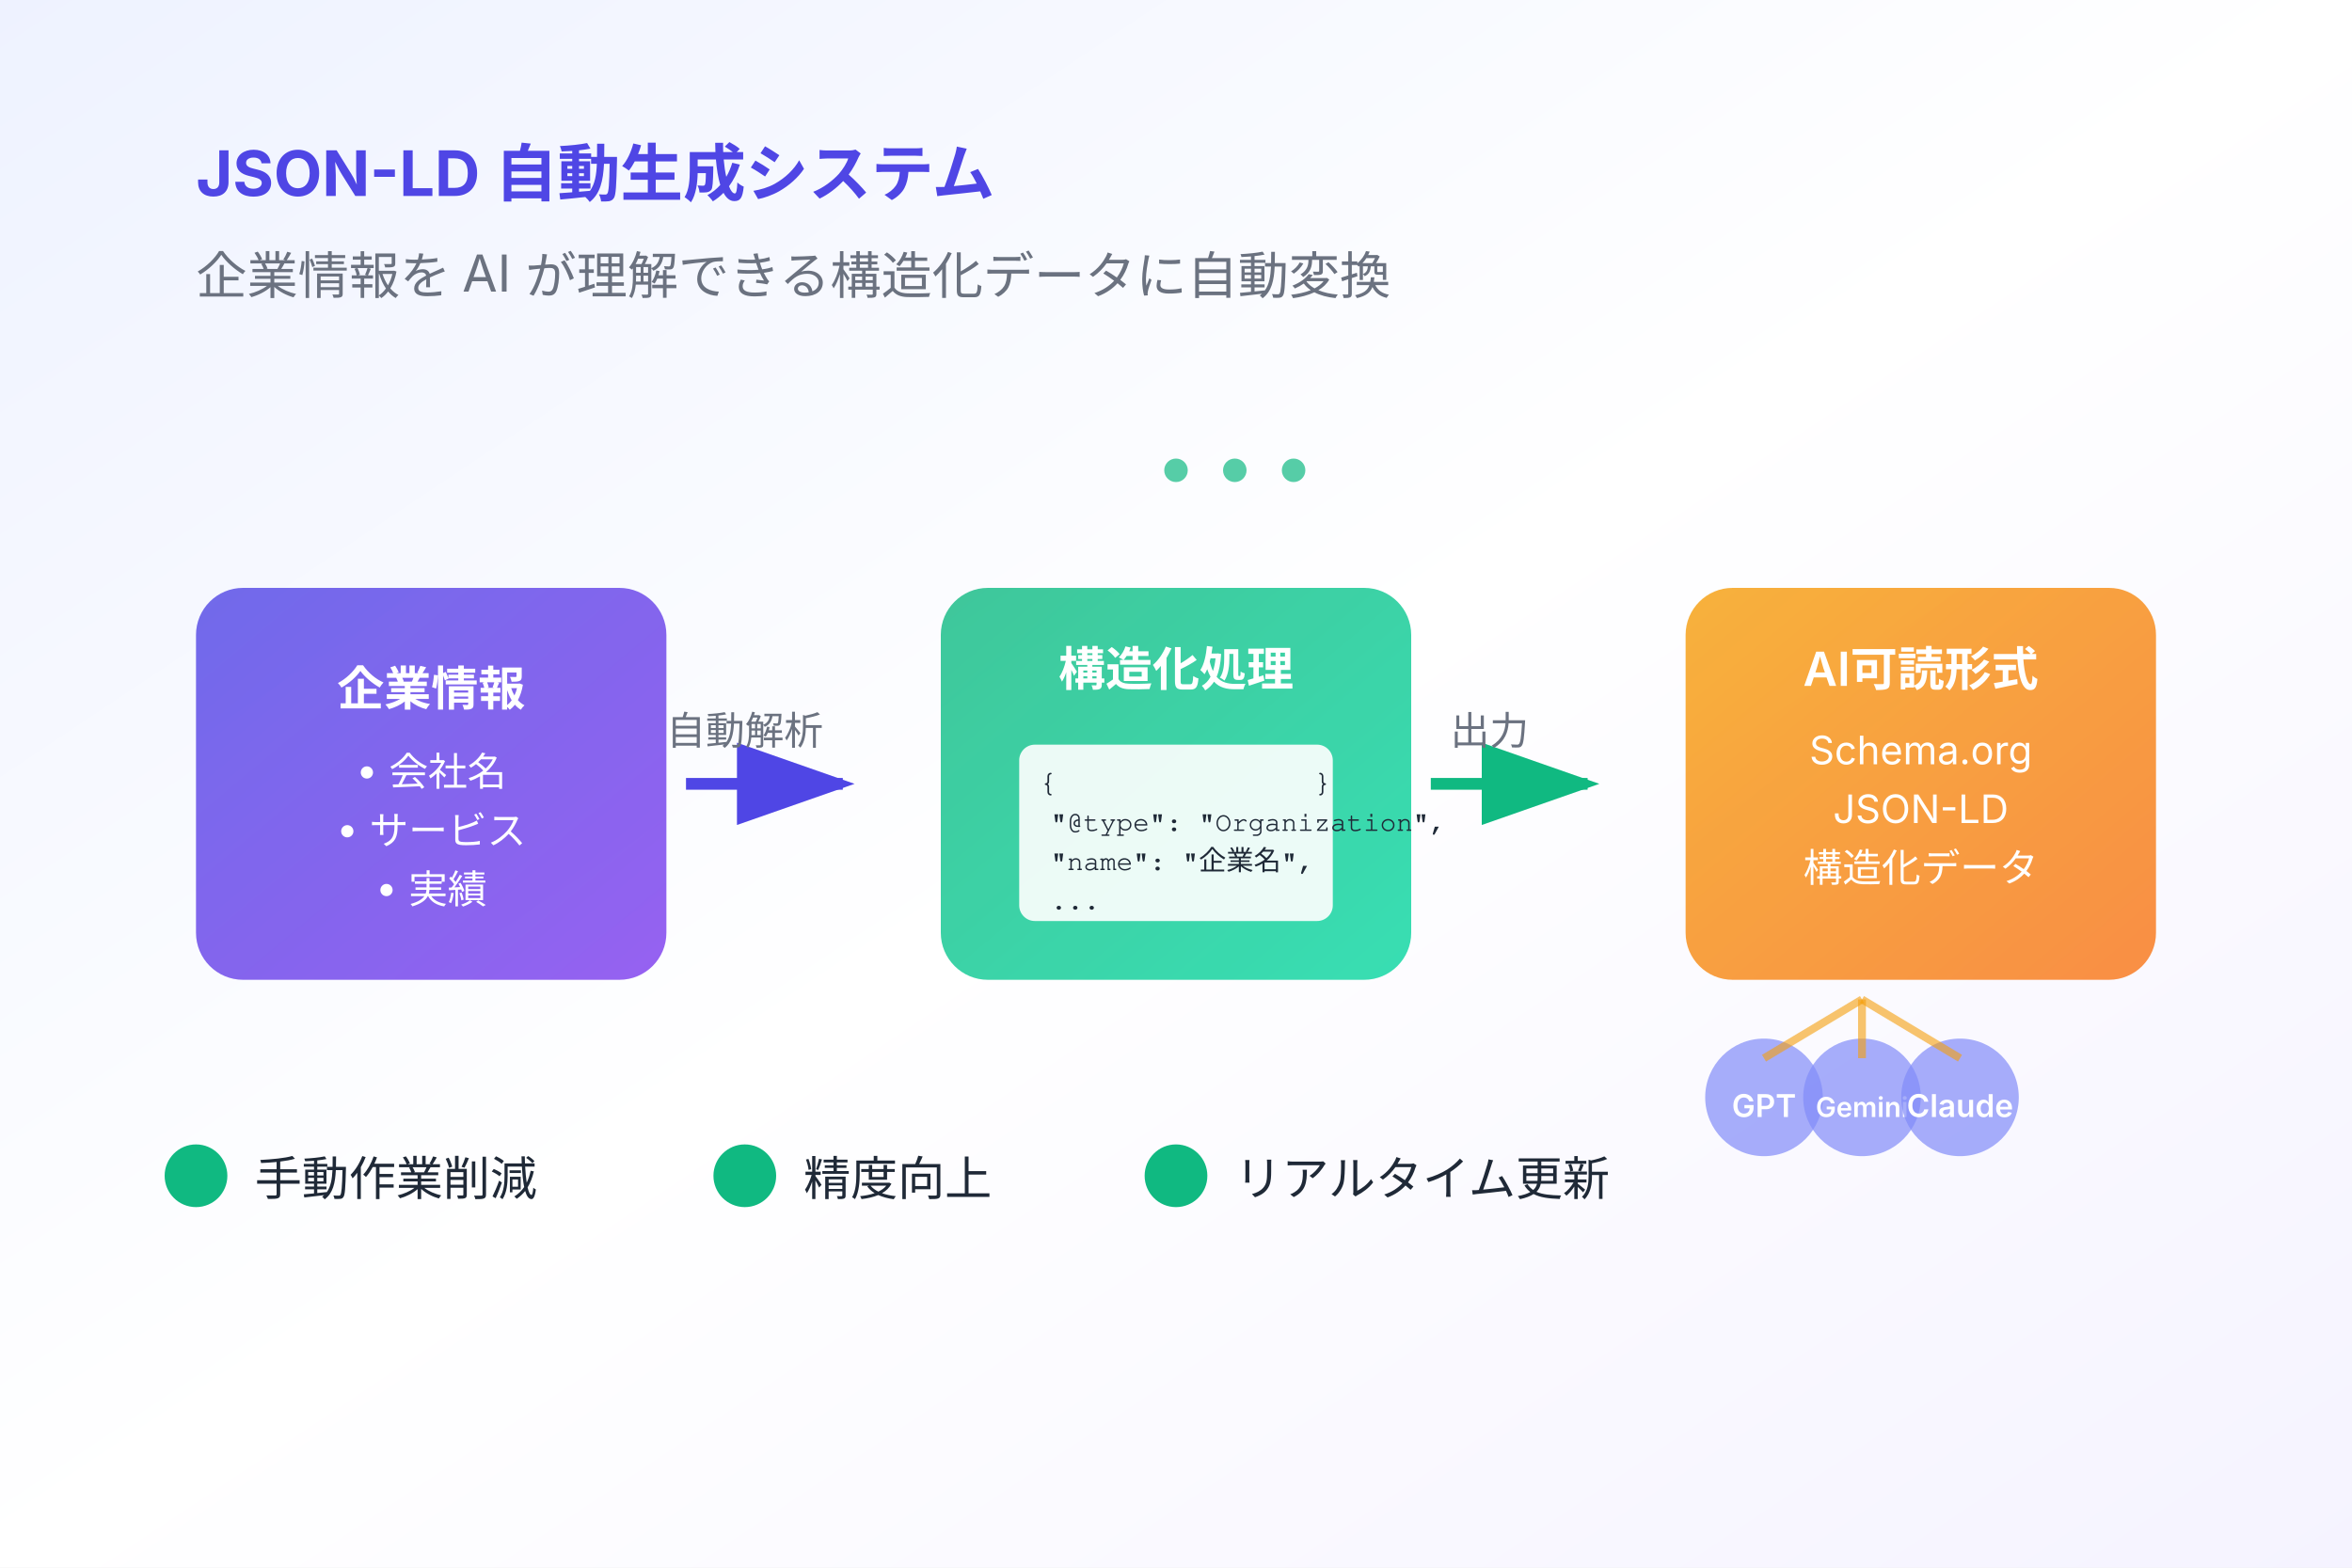
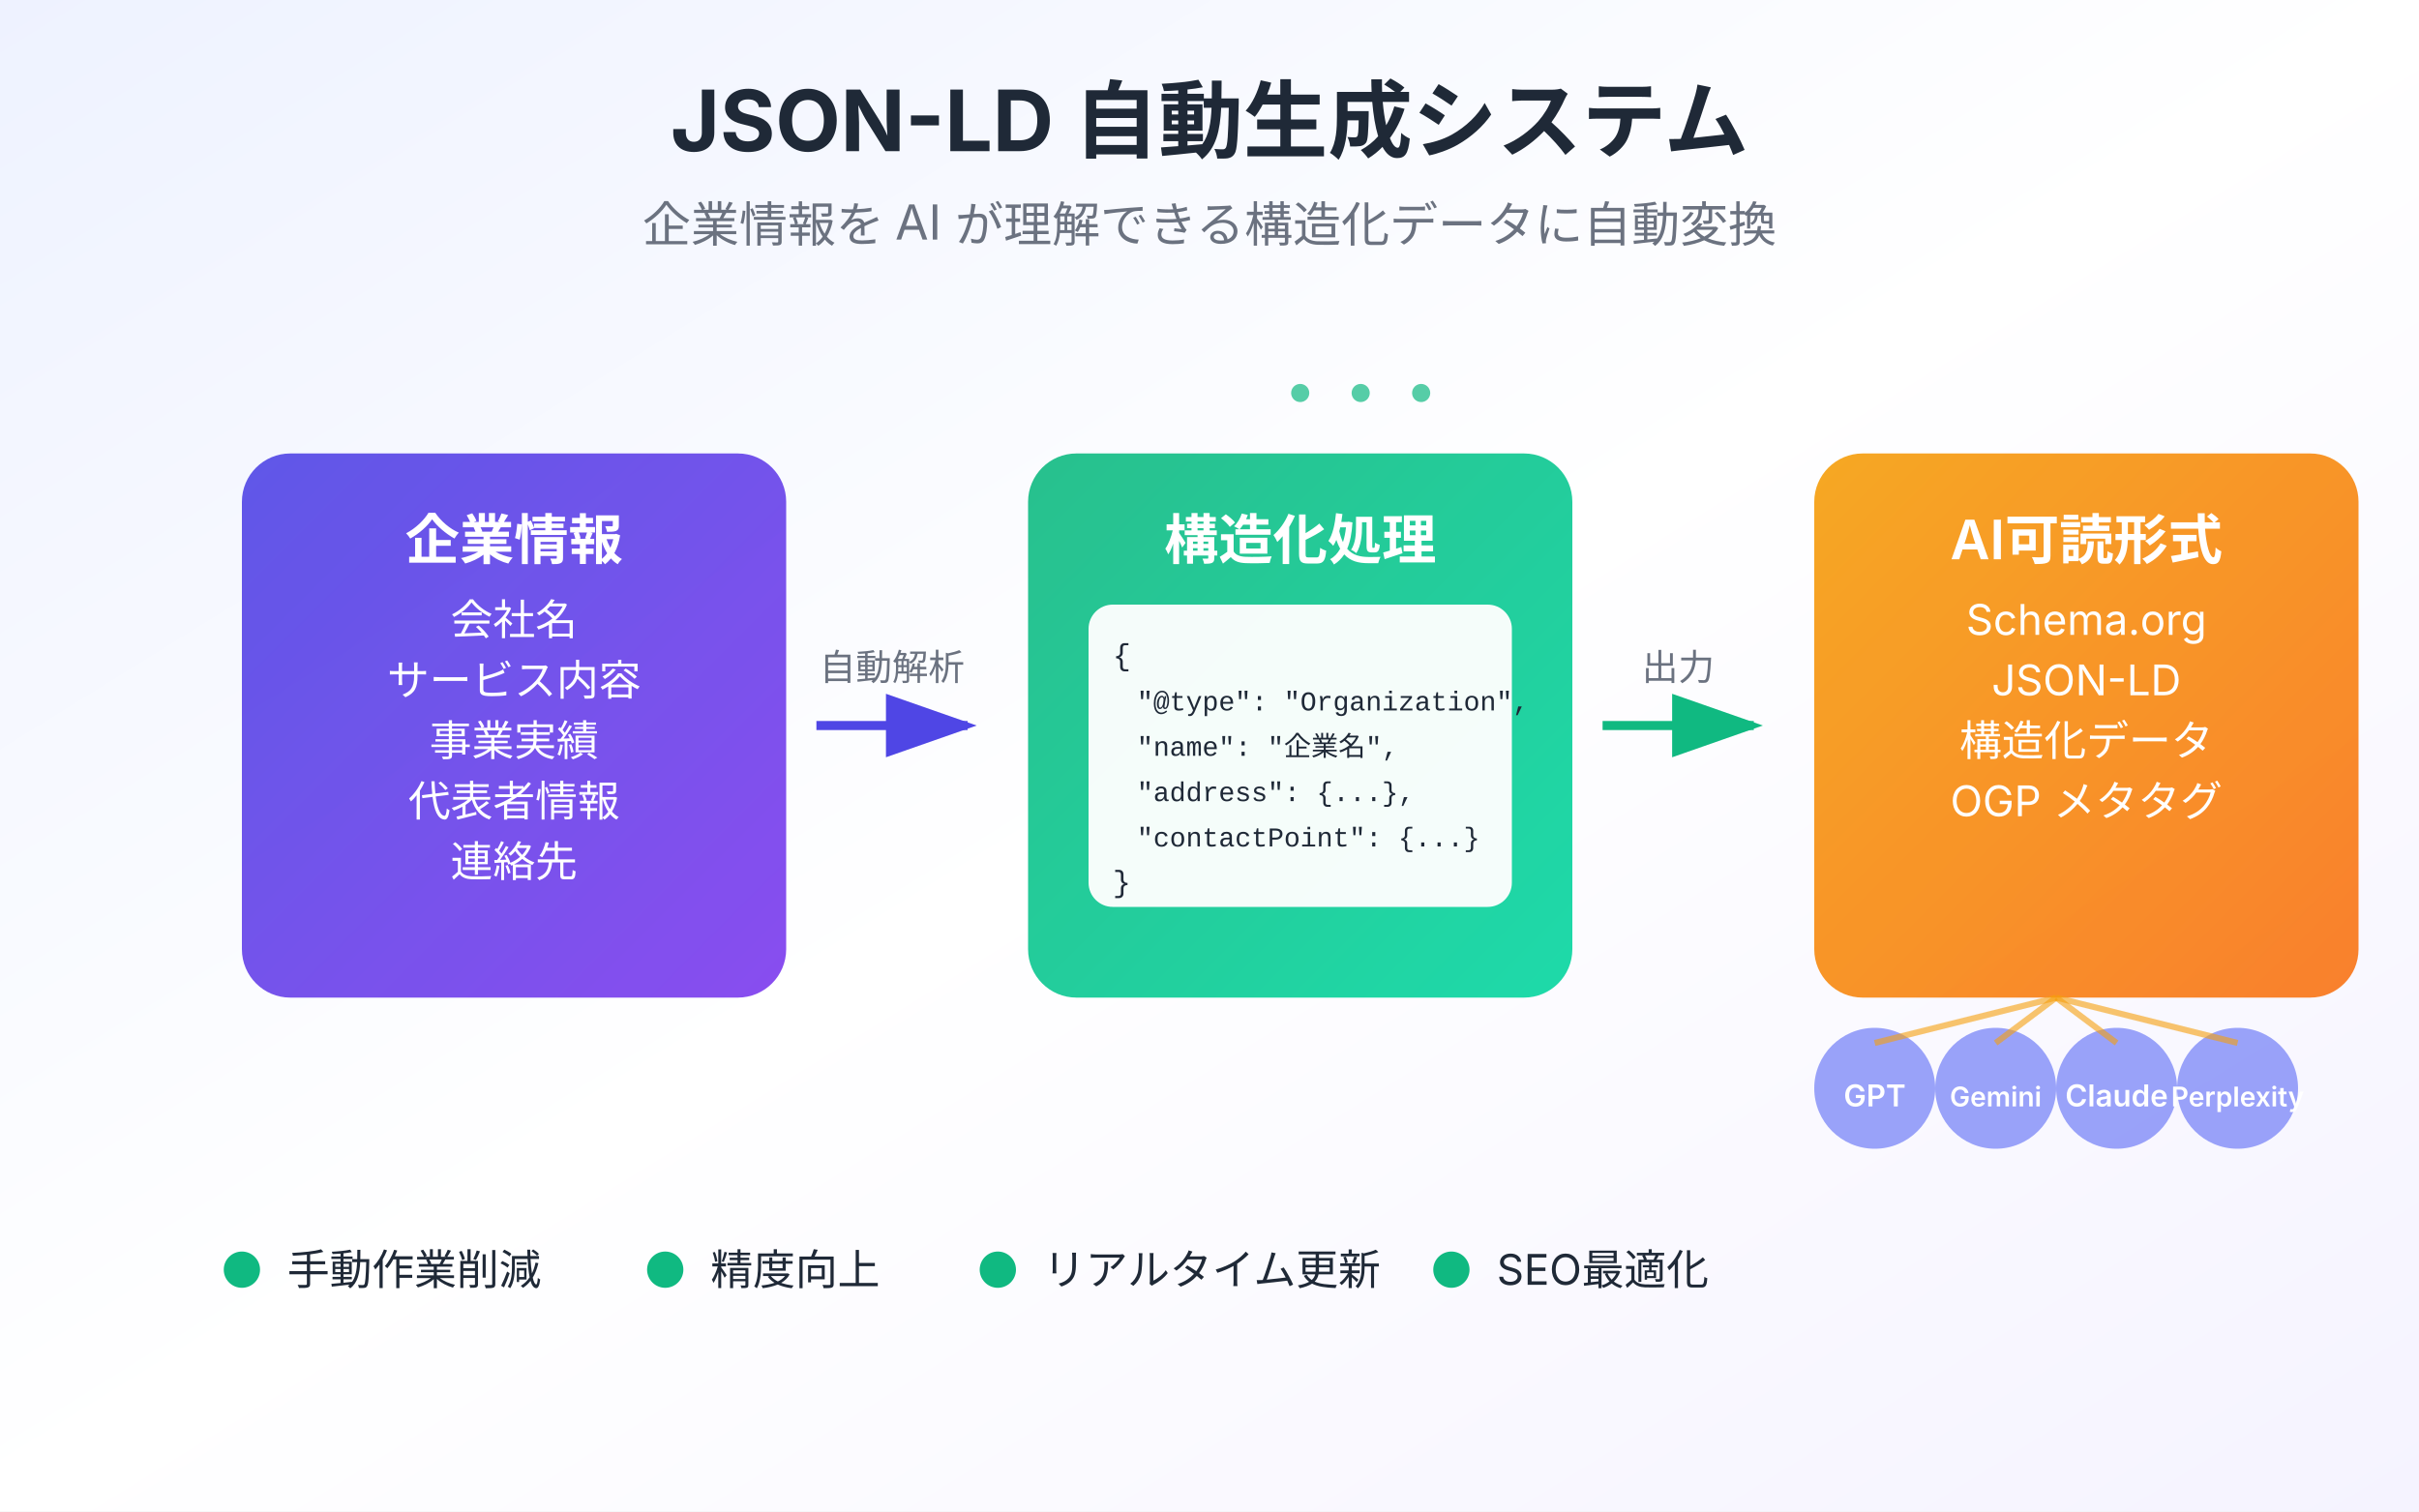
- <svg xmlns="http://www.w3.org/2000/svg" width="600" height="400" viewBox="0 0 600 400">
+ <svg xmlns="http://www.w3.org/2000/svg" width="800" height="500" viewBox="0 0 800 500">
  <defs>
    <linearGradient id="bgGradient" x1="0%" y1="0%" x2="100%" y2="100%">
      <stop offset="0%" style="stop-color:#eef2ff" />
      <stop offset="50%" style="stop-color:#ffffff" />
      <stop offset="100%" style="stop-color:#f5f3ff" />
    </linearGradient>
    <linearGradient id="dataGradient" x1="0%" y1="0%" x2="100%" y2="100%">
      <stop offset="0%" style="stop-color:#4f46e5" />
      <stop offset="100%" style="stop-color:#7c3aed" />
    </linearGradient>
    <linearGradient id="structureGradient" x1="0%" y1="0%" x2="100%" y2="100%">
      <stop offset="0%" style="stop-color:#10b981" />
      <stop offset="100%" style="stop-color:#06d6a0" />
    </linearGradient>
    <linearGradient id="outputGradient" x1="0%" y1="0%" x2="100%" y2="100%">
      <stop offset="0%" style="stop-color:#f59e0b" />
      <stop offset="100%" style="stop-color:#f97316" />
    </linearGradient>
  </defs>
-   <rect width="600" height="400" fill="url(#bgGradient)" />
-   <rect x="50" y="150" width="120" height="100" rx="12" fill="url(#dataGradient)" opacity="0.8" />
-   <text x="110" y="180" text-anchor="middle" font-family="system-ui, -apple-system, sans-serif" font-size="12" font-weight="600" fill="white">企業情報</text>
-   <text x="110" y="200" text-anchor="middle" font-family="system-ui, -apple-system, sans-serif" font-size="10" fill="white">• 会社名</text>
-   <text x="110" y="215" text-anchor="middle" font-family="system-ui, -apple-system, sans-serif" font-size="10" fill="white">• サービス</text>
-   <text x="110" y="230" text-anchor="middle" font-family="system-ui, -apple-system, sans-serif" font-size="10" fill="white">• 実績</text>
-   <path d="M 175 200 L 215 200" stroke="#4f46e5" stroke-width="3" fill="none" marker-end="url(#arrowhead)" />
-   <text x="190" y="190" text-anchor="middle" font-family="system-ui, -apple-system, sans-serif" font-size="10" fill="#6b7280">自動解析</text>
-   <rect x="240" y="150" width="120" height="100" rx="12" fill="url(#structureGradient)" opacity="0.8" />
-   <text x="300" y="175" text-anchor="middle" font-family="system-ui, -apple-system, sans-serif" font-size="12" font-weight="600" fill="white">構造化処理</text>
-   <g transform="translate(260, 190)">
-     <rect x="0" y="0" width="80" height="45" rx="4" fill="white" opacity="0.9" />
-     <text x="5" y="12" font-family="Courier, monospace" font-size="8" fill="#1f2937">{</text>
-     <text x="8" y="22" font-family="Courier, monospace" font-size="7" fill="#1f2937">"@type": "Organization",</text>
-     <text x="8" y="32" font-family="Courier, monospace" font-size="7" fill="#1f2937">"name": "企業名",</text>
-     <text x="8" y="42" font-family="Courier, monospace" font-size="7" fill="#1f2937">...</text>
-     <text x="75" y="12" font-family="Courier, monospace" font-size="8" fill="#1f2937">}</text>
+   <rect width="800" height="500" fill="url(#bgGradient)" />
+   <text x="400" y="50" text-anchor="middle" font-family="-apple-system, BlinkMacSystemFont, 'Segoe UI', 'Noto Sans JP', sans-serif" font-size="28" font-weight="700" fill="#1f2937">JSON-LD 自動生成システム</text>
+   <text x="400" y="80" text-anchor="middle" font-family="-apple-system, BlinkMacSystemFont, 'Segoe UI', 'Noto Sans JP', sans-serif" font-size="16" fill="#6b7280">企業情報を AI が理解できる構造化データに自動変換</text>
+   <rect x="80" y="150" width="180" height="180" rx="16" fill="url(#dataGradient)" opacity="0.9" />
+   <text x="170" y="185" text-anchor="middle" font-family="-apple-system, BlinkMacSystemFont, 'Segoe UI', 'Noto Sans JP', sans-serif" font-size="18" font-weight="600" fill="white">企業情報</text>
+   <text x="170" y="210" text-anchor="middle" font-family="-apple-system, BlinkMacSystemFont, 'Segoe UI', 'Noto Sans JP', sans-serif" font-size="14" fill="white">会社名</text>
+   <text x="170" y="230" text-anchor="middle" font-family="-apple-system, BlinkMacSystemFont, 'Segoe UI', 'Noto Sans JP', sans-serif" font-size="14" fill="white">サービス内容</text>
+   <text x="170" y="250" text-anchor="middle" font-family="-apple-system, BlinkMacSystemFont, 'Segoe UI', 'Noto Sans JP', sans-serif" font-size="14" fill="white">事業実績</text>
+   <text x="170" y="270" text-anchor="middle" font-family="-apple-system, BlinkMacSystemFont, 'Segoe UI', 'Noto Sans JP', sans-serif" font-size="14" fill="white">代表者情報</text>
+   <text x="170" y="290" text-anchor="middle" font-family="-apple-system, BlinkMacSystemFont, 'Segoe UI', 'Noto Sans JP', sans-serif" font-size="14" fill="white">連絡先</text>
+   <path d="M 270 240 L 320 240" stroke="#4f46e5" stroke-width="3" fill="none" marker-end="url(#arrowhead)" />
+   <text x="295" y="225" text-anchor="middle" font-family="-apple-system, BlinkMacSystemFont, 'Segoe UI', 'Noto Sans JP', sans-serif" font-size="12" fill="#6b7280">自動解析</text>
+   <rect x="340" y="150" width="180" height="180" rx="16" fill="url(#structureGradient)" opacity="0.9" />
+   <text x="430" y="185" text-anchor="middle" font-family="-apple-system, BlinkMacSystemFont, 'Segoe UI', 'Noto Sans JP', sans-serif" font-size="18" font-weight="600" fill="white">構造化処理</text>
+   <g transform="translate(360, 200)">
+     <rect x="0" y="0" width="140" height="100" rx="8" fill="white" opacity="0.95" />
+     <text x="8" y="20" font-family="Monaco, 'Courier New', monospace" font-size="10" fill="#1f2937" font-weight="500">{</text>
+     <text x="16" y="35" font-family="Monaco, 'Courier New', monospace" font-size="9" fill="#1f2937">"@type": "Organization",</text>
+     <text x="16" y="50" font-family="Monaco, 'Courier New', monospace" font-size="9" fill="#1f2937">"name": "企業名",</text>
+     <text x="16" y="65" font-family="Monaco, 'Courier New', monospace" font-size="9" fill="#1f2937">"address": {...},</text>
+     <text x="16" y="80" font-family="Monaco, 'Courier New', monospace" font-size="9" fill="#1f2937">"contactPoint": {...}</text>
+     <text x="8" y="95" font-family="Monaco, 'Courier New', monospace" font-size="10" fill="#1f2937" font-weight="500">}</text>
  </g>
-   <path d="M 365 200 L 405 200" stroke="#10b981" stroke-width="3" fill="none" marker-end="url(#arrowhead2)" />
-   <text x="380" y="190" text-anchor="middle" font-family="system-ui, -apple-system, sans-serif" font-size="10" fill="#6b7280">出力</text>
-   <rect x="430" y="150" width="120" height="100" rx="12" fill="url(#outputGradient)" opacity="0.8" />
-   <text x="490" y="175" text-anchor="middle" font-family="system-ui, -apple-system, sans-serif" font-size="12" font-weight="600" fill="white">AI可読形式</text>
-   <text x="490" y="195" text-anchor="middle" font-family="system-ui, -apple-system, sans-serif" font-size="10" fill="white">Schema.org</text>
-   <text x="490" y="210" text-anchor="middle" font-family="system-ui, -apple-system, sans-serif" font-size="10" fill="white">JSON-LD</text>
-   <text x="490" y="225" text-anchor="middle" font-family="system-ui, -apple-system, sans-serif" font-size="10" fill="white">構造化データ</text>
-   <g transform="translate(450, 280)">
-     <circle cx="0" cy="0" r="15" fill="#818cf8" opacity="0.7" />
-     <text x="0" y="5" text-anchor="middle" font-family="system-ui, -apple-system, sans-serif" font-size="8" font-weight="600" fill="white">GPT</text>
-     <circle cx="25" cy="0" r="15" fill="#818cf8" opacity="0.7" />
-     <text x="25" y="5" text-anchor="middle" font-family="system-ui, -apple-system, sans-serif" font-size="7" font-weight="600" fill="white">Gemini</text>
-     <circle cx="50" cy="0" r="15" fill="#818cf8" opacity="0.7" />
-     <text x="50" y="5" text-anchor="middle" font-family="system-ui, -apple-system, sans-serif" font-size="8" font-weight="600" fill="white">Claude</text>
-     <path d="M 25 -25 L 0 -10" stroke="#f59e0b" stroke-width="2" opacity="0.6" />
-     <path d="M 25 -25 L 25 -10" stroke="#f59e0b" stroke-width="2" opacity="0.6" />
-     <path d="M 25 -25 L 50 -10" stroke="#f59e0b" stroke-width="2" opacity="0.6" />
+   <path d="M 530 240 L 580 240" stroke="#10b981" stroke-width="3" fill="none" marker-end="url(#arrowhead2)" />
+   <text x="555" y="225" text-anchor="middle" font-family="-apple-system, BlinkMacSystemFont, 'Segoe UI', 'Noto Sans JP', sans-serif" font-size="12" fill="#6b7280">出力</text>
+   <rect x="600" y="150" width="180" height="180" rx="16" fill="url(#outputGradient)" opacity="0.9" />
+   <text x="690" y="185" text-anchor="middle" font-family="-apple-system, BlinkMacSystemFont, 'Segoe UI', 'Noto Sans JP', sans-serif" font-size="18" font-weight="600" fill="white">AI可読形式</text>
+   <text x="690" y="210" text-anchor="middle" font-family="-apple-system, BlinkMacSystemFont, 'Segoe UI', 'Noto Sans JP', sans-serif" font-size="14" fill="white">Schema.org</text>
+   <text x="690" y="230" text-anchor="middle" font-family="-apple-system, BlinkMacSystemFont, 'Segoe UI', 'Noto Sans JP', sans-serif" font-size="14" fill="white">JSON-LD</text>
+   <text x="690" y="250" text-anchor="middle" font-family="-apple-system, BlinkMacSystemFont, 'Segoe UI', 'Noto Sans JP', sans-serif" font-size="14" fill="white">構造化データ</text>
+   <text x="690" y="270" text-anchor="middle" font-family="-apple-system, BlinkMacSystemFont, 'Segoe UI', 'Noto Sans JP', sans-serif" font-size="14" fill="white">OGP メタタグ</text>
+   <g transform="translate(620, 360)">
+     <circle cx="0" cy="0" r="20" fill="#818cf8" opacity="0.8" />
+     <text x="0" y="6" text-anchor="middle" font-family="-apple-system, BlinkMacSystemFont, 'Segoe UI', 'Noto Sans JP', sans-serif" font-size="10" font-weight="600" fill="white">GPT</text>
+     <circle cx="40" cy="0" r="20" fill="#818cf8" opacity="0.8" />
+     <text x="40" y="6" text-anchor="middle" font-family="-apple-system, BlinkMacSystemFont, 'Segoe UI', 'Noto Sans JP', sans-serif" font-size="9" font-weight="600" fill="white">Gemini</text>
+     <circle cx="80" cy="0" r="20" fill="#818cf8" opacity="0.8" />
+     <text x="80" y="6" text-anchor="middle" font-family="-apple-system, BlinkMacSystemFont, 'Segoe UI', 'Noto Sans JP', sans-serif" font-size="10" font-weight="600" fill="white">Claude</text>
+     <circle cx="120" cy="0" r="20" fill="#818cf8" opacity="0.8" />
+     <text x="120" y="6" text-anchor="middle" font-family="-apple-system, BlinkMacSystemFont, 'Segoe UI', 'Noto Sans JP', sans-serif" font-size="9" font-weight="600" fill="white">Perplexity</text>
+     <path d="M 60 -30 L 0 -15" stroke="#f59e0b" stroke-width="2" opacity="0.6" />
+     <path d="M 60 -30 L 40 -15" stroke="#f59e0b" stroke-width="2" opacity="0.6" />
+     <path d="M 60 -30 L 80 -15" stroke="#f59e0b" stroke-width="2" opacity="0.6" />
+     <path d="M 60 -30 L 120 -15" stroke="#f59e0b" stroke-width="2" opacity="0.6" />
  </g>
-   <g transform="translate(50, 300)">
-     <circle cx="0" cy="0" r="8" fill="#10b981" />
-     <text x="15" y="5" font-family="system-ui, -apple-system, sans-serif" font-size="12" fill="#1f2937">手動作業削減</text>
-     <circle cx="140" cy="0" r="8" fill="#10b981" />
-     <text x="155" y="5" font-family="system-ui, -apple-system, sans-serif" font-size="12" fill="#1f2937">精度向上</text>
-     <circle cx="250" cy="0" r="8" fill="#10b981" />
-     <text x="265" y="5" font-family="system-ui, -apple-system, sans-serif" font-size="12" fill="#1f2937">リアルタイム更新</text>
+   <g transform="translate(80, 420)">
+     <circle cx="0" cy="0" r="6" fill="#10b981" />
+     <text x="15" y="5" font-family="-apple-system, BlinkMacSystemFont, 'Segoe UI', 'Noto Sans JP', sans-serif" font-size="14" fill="#1f2937">手動作業削減</text>
+     <circle cx="140" cy="0" r="6" fill="#10b981" />
+     <text x="155" y="5" font-family="-apple-system, BlinkMacSystemFont, 'Segoe UI', 'Noto Sans JP', sans-serif" font-size="14" fill="#1f2937">精度向上</text>
+     <circle cx="250" cy="0" r="6" fill="#10b981" />
+     <text x="265" y="5" font-family="-apple-system, BlinkMacSystemFont, 'Segoe UI', 'Noto Sans JP', sans-serif" font-size="14" fill="#1f2937">リアルタイム更新</text>
+     <circle cx="400" cy="0" r="6" fill="#10b981" />
+     <text x="415" y="5" font-family="-apple-system, BlinkMacSystemFont, 'Segoe UI', 'Noto Sans JP', sans-serif" font-size="14" fill="#1f2937">SEO最適化</text>
  </g>
-   <text x="50" y="50" font-family="system-ui, -apple-system, sans-serif" font-size="16" font-weight="700" fill="#4f46e5">JSON-LD 自動生成システム</text>
-   <text x="50" y="75" font-family="system-ui, -apple-system, sans-serif" font-size="13" fill="#6b7280">企業情報を AI が理解できる構造化データに自動変換</text>
  <g opacity="0.7">
-     <circle cx="300" cy="120" r="3" fill="#10b981">
+     <circle cx="430" cy="130" r="3" fill="#10b981">
      <animate attributeName="opacity" values="1;0.3;1" dur="1.5s" repeatCount="indefinite" />
    </circle>
-     <circle cx="315" cy="120" r="3" fill="#10b981">
+     <circle cx="450" cy="130" r="3" fill="#10b981">
      <animate attributeName="opacity" values="0.3;1;0.3" dur="1.5s" repeatCount="indefinite" begin="0.5s" />
    </circle>
-     <circle cx="330" cy="120" r="3" fill="#10b981">
+     <circle cx="470" cy="130" r="3" fill="#10b981">
      <animate attributeName="opacity" values="1;0.3;1" dur="1.5s" repeatCount="indefinite" begin="1s" />
    </circle>
  </g>
  <defs>
    <marker id="arrowhead" markerWidth="10" markerHeight="7" refX="9" refY="3.5" orient="auto">
      <polygon points="0 0, 10 3.5, 0 7" fill="#4f46e5" />
    </marker>
    <marker id="arrowhead2" markerWidth="10" markerHeight="7" refX="9" refY="3.5" orient="auto">
      <polygon points="0 0, 10 3.5, 0 7" fill="#10b981" />
    </marker>
  </defs>
</svg>
